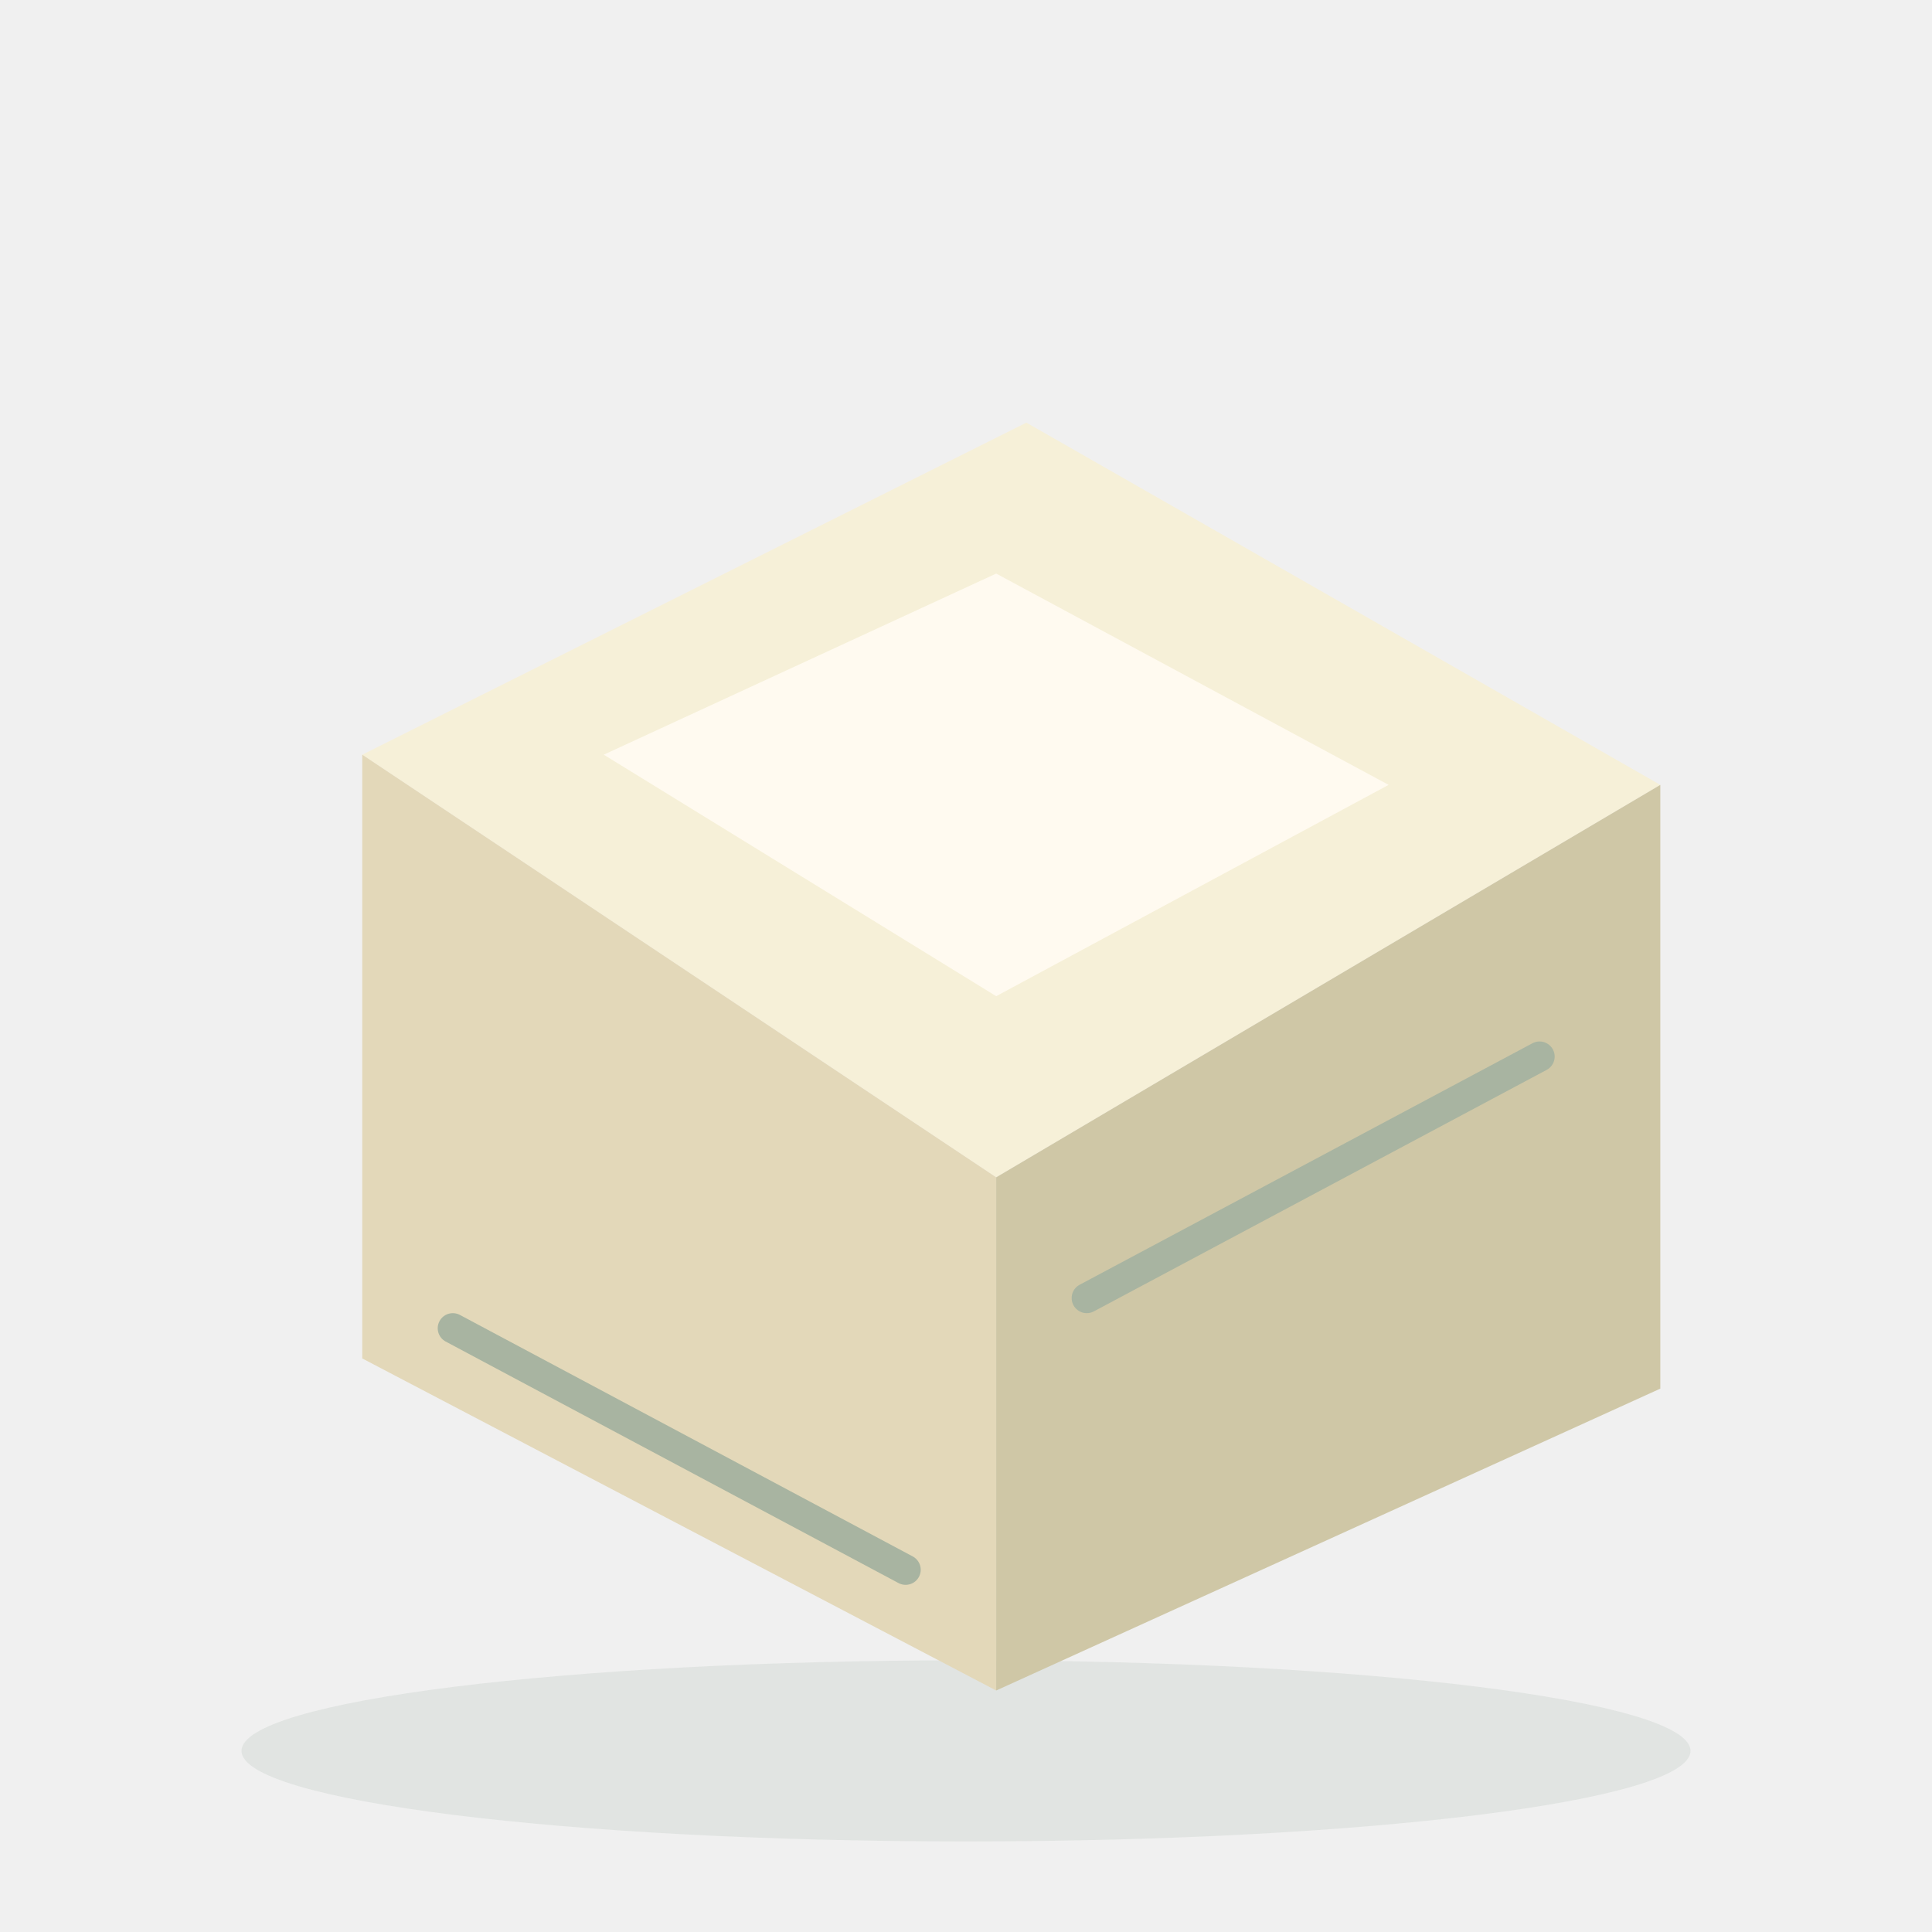
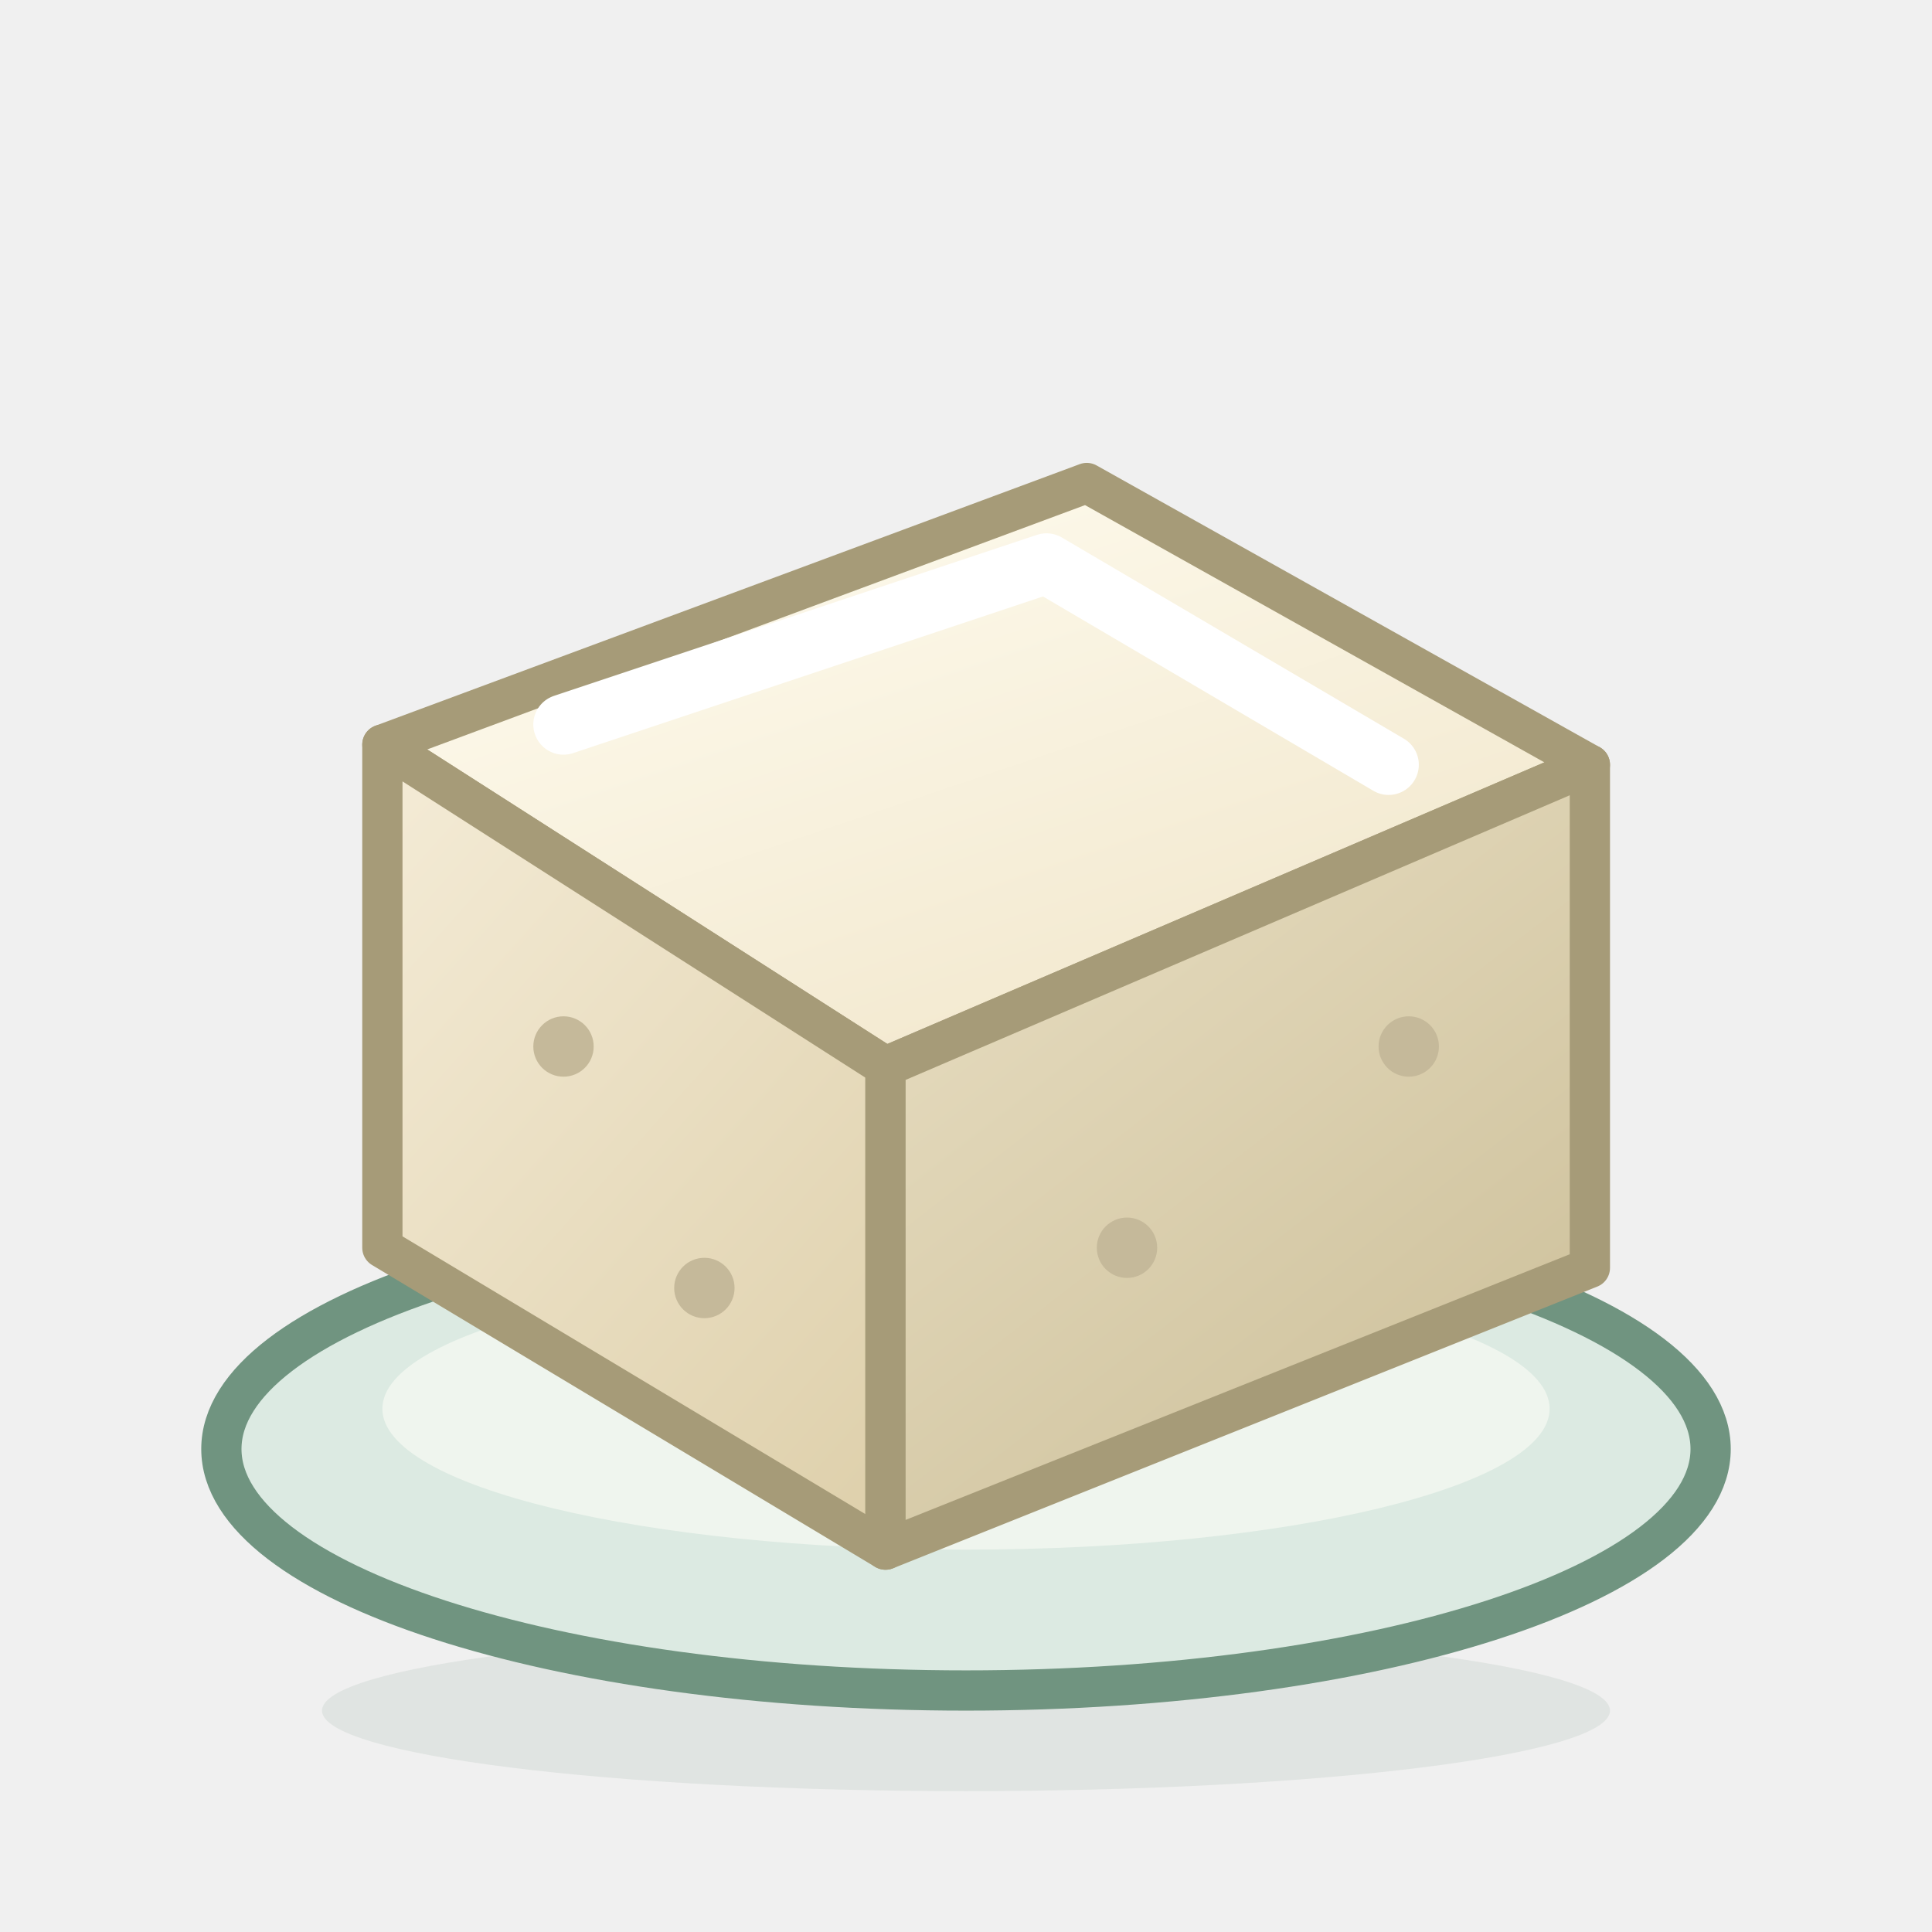
- <svg xmlns="http://www.w3.org/2000/svg" viewBox="0 0 64 64">
-   <ellipse cx="32" cy="58" rx="24" ry="3" fill="#2e563a" opacity=".08" />
-   <path d="M12 25 34 14 55 26 33 39Z" fill="#f6f0d8" />
-   <path d="M12 25v20l21 11V39Z" fill="#e3d8b9" />
-   <path d="m33 39 22-13v20L33 56Z" fill="#cfc7a6" />
-   <path d="m20 25 13-6 13 7-13 7Z" fill="#fffaf0" />
-   <path d="m15 44 15 8m6-9 15-8" stroke="#a8b4a1" stroke-linecap="round" />
+ <svg xmlns="http://www.w3.org/2000/svg" viewBox="0 0 96 96" fill="none" stroke-width="2" stroke-linecap="round" stroke-linejoin="round">
+   <defs>
+     <linearGradient id="tofu-tone-0" x1=".15" y1="0" x2=".85" y2="1">
+       <stop stop-color="#FFFCF0" />
+       <stop offset="1" stop-color="#F0E5C9" />
+     </linearGradient>
+     <linearGradient id="tofu-tone-1" x1=".15" y1="0" x2=".85" y2="1">
+       <stop stop-color="#F3EAD4" />
+       <stop offset="1" stop-color="#DFD1AD" />
+     </linearGradient>
+     <linearGradient id="tofu-tone-2" x1=".15" y1="0" x2=".85" y2="1">
+       <stop stop-color="#E8DEC2" />
+       <stop offset="1" stop-color="#CCBF99" />
+     </linearGradient>
+   </defs>
+   <ellipse cx="48" cy="85" rx="32" ry="4" fill="#759482" opacity=".13" />
+   <ellipse cx="48" cy="72" rx="37" ry="12" fill="#DCEAE2" stroke="#709480" />
+   <ellipse cx="48" cy="70" rx="29" ry="7" fill="#EFF5EE" />
+   <g stroke="#A69B78">
+     <path d="m19 37 35-13 25 14-35 15Z" fill="url(#tofu-tone-0)" />
+     <path d="m19 37 25 16v24L19 62Z" fill="url(#tofu-tone-1)" />
+     <path d="m44 53 35-15v25L44 77Z" fill="url(#tofu-tone-2)" />
+   </g>
+   <path d="m28 36 24-8 17 10" stroke="#FFFFFF" stroke-width="3" />
+   <g fill="#C5B99A">
+     <circle cx="28" cy="52" r="1.5" />
+     <circle cx="35" cy="64" r="1.5" />
+     <circle cx="56" cy="62" r="1.5" />
+     <circle cx="70" cy="52" r="1.5" />
+   </g>
</svg>
